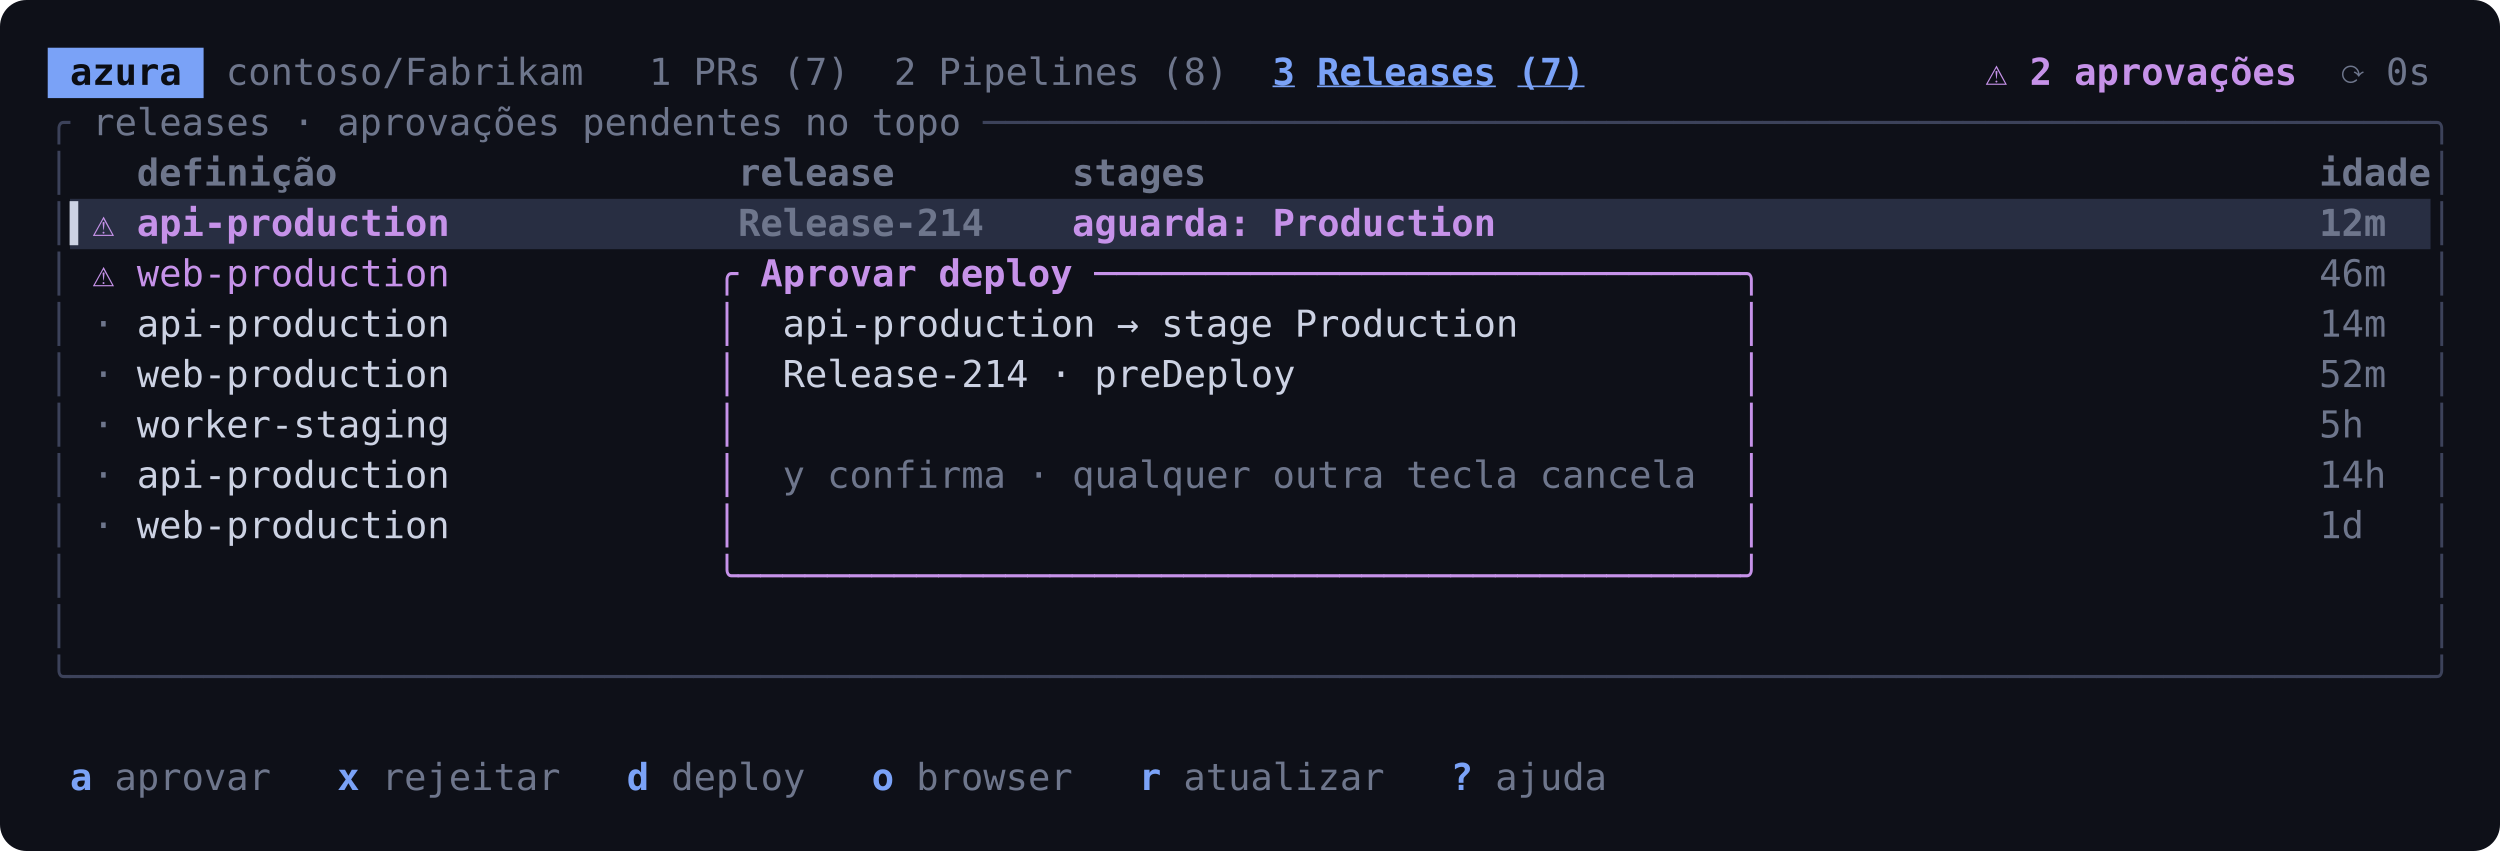
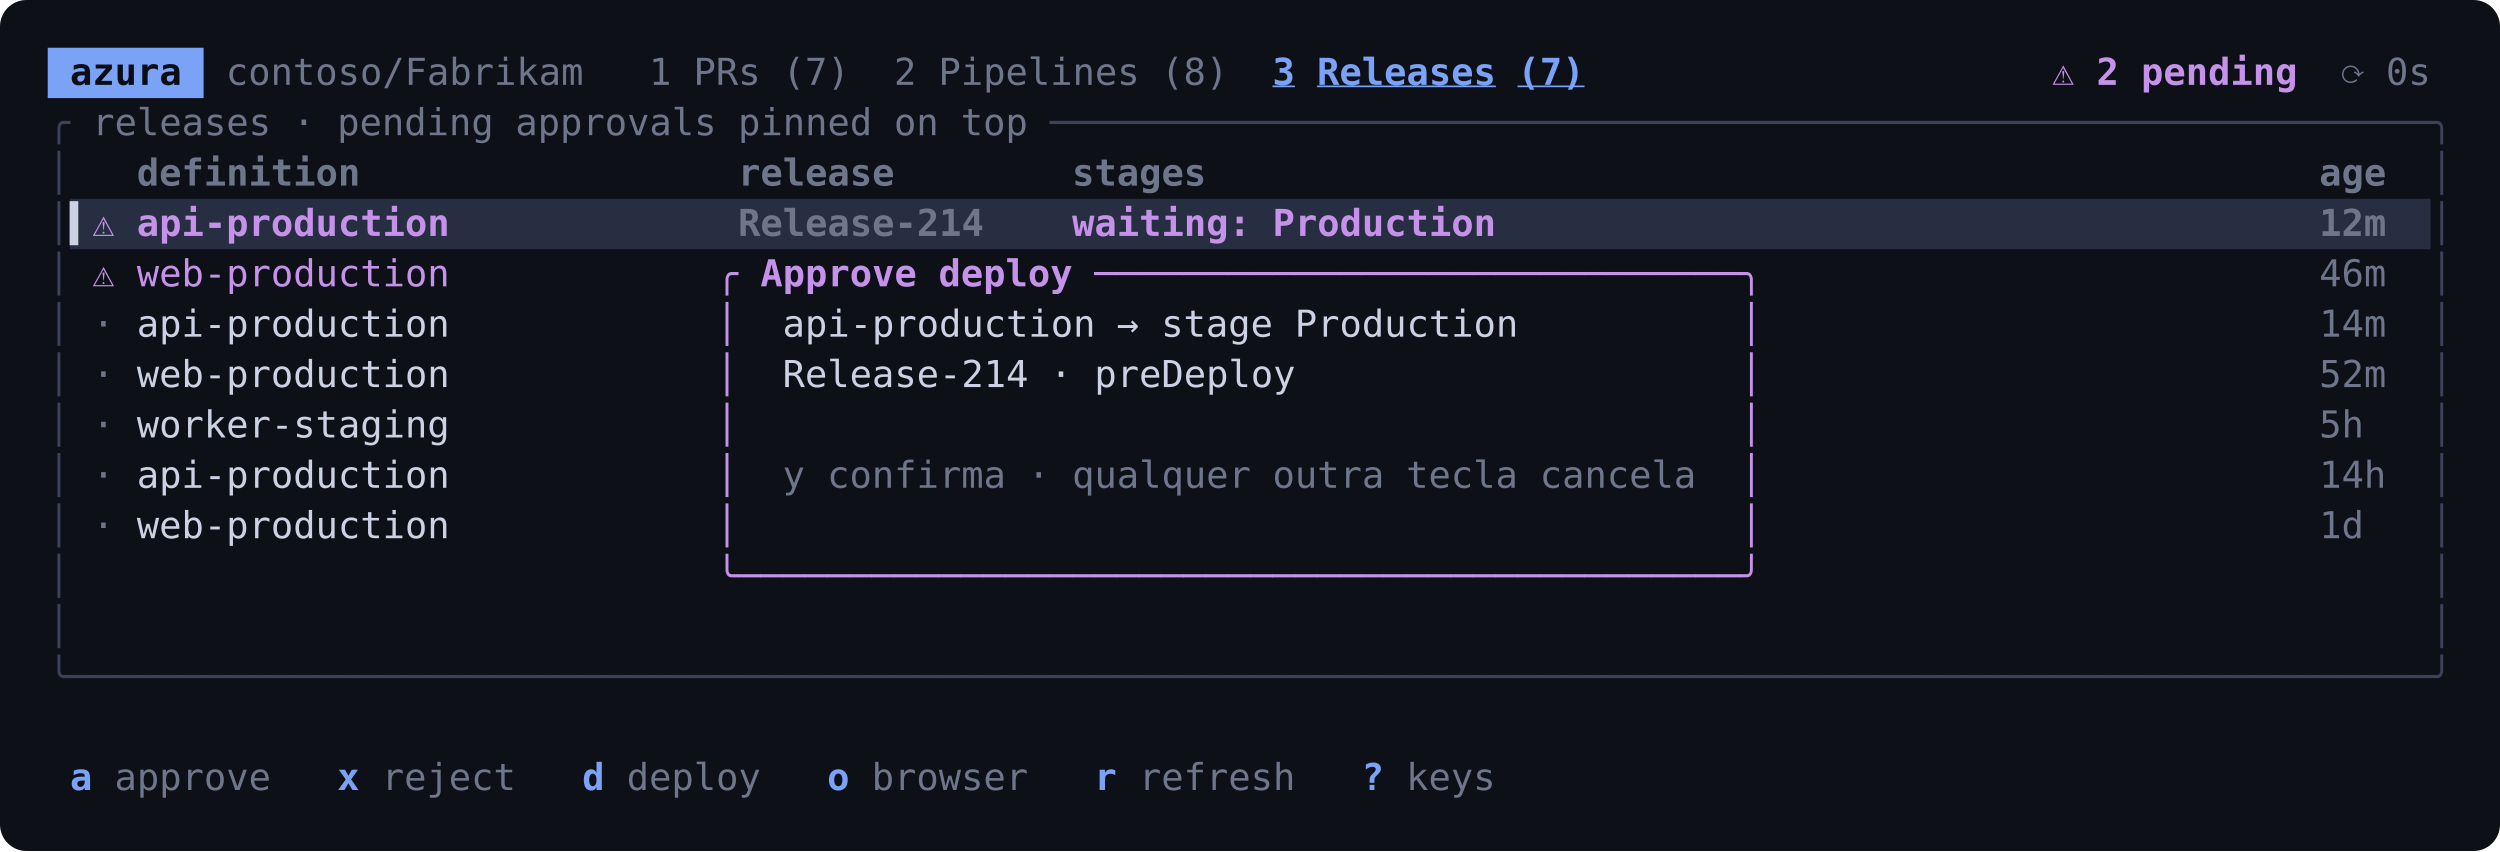
<svg xmlns="http://www.w3.org/2000/svg" width="943" height="321" viewBox="0 0 943 321">
  <rect width="943" height="321" rx="10" fill="#0e1018" />
  <g font-family="SFMono-Regular,Menlo,Consolas,'DejaVu Sans Mono',monospace" font-size="14" xml:space="preserve">
    <rect x="18.0" y="18.0" width="58.8" height="19" fill="#7aa2f7" />
    <text x="26.4" y="32.0" textLength="42.0" lengthAdjust="spacingAndGlyphs" fill="#0b0d14" font-weight="600">azura</text>
    <text x="85.2" y="32.0" textLength="134.4" lengthAdjust="spacingAndGlyphs" fill="#6e768c">contoso/Fabrikam</text>
    <text x="244.8" y="32.0" textLength="8.4" lengthAdjust="spacingAndGlyphs" fill="#6e768c">1</text>
    <text x="261.6" y="32.0" textLength="25.2" lengthAdjust="spacingAndGlyphs" fill="#6e768c">PRs</text>
    <text x="295.2" y="32.0" textLength="25.2" lengthAdjust="spacingAndGlyphs" fill="#6e768c">(7)</text>
    <text x="337.2" y="32.0" textLength="8.4" lengthAdjust="spacingAndGlyphs" fill="#6e768c">2</text>
    <text x="354.0" y="32.0" textLength="75.6" lengthAdjust="spacingAndGlyphs" fill="#6e768c">Pipelines</text>
    <text x="438.0" y="32.0" textLength="25.2" lengthAdjust="spacingAndGlyphs" fill="#6e768c">(8)</text>
    <text x="480.0" y="32.0" textLength="8.4" lengthAdjust="spacingAndGlyphs" fill="#7aa2f7" font-weight="600" text-decoration="underline">3</text>
    <text x="496.8" y="32.0" textLength="67.2" lengthAdjust="spacingAndGlyphs" fill="#7aa2f7" font-weight="600" text-decoration="underline">Releases</text>
    <text x="572.4" y="32.0" textLength="25.2" lengthAdjust="spacingAndGlyphs" fill="#7aa2f7" font-weight="600" text-decoration="underline">(7)</text>
-     <text x="748.8" y="32.0" textLength="8.4" lengthAdjust="spacingAndGlyphs" fill="#c692e9" font-weight="600">⚠</text>
-     <text x="765.6" y="32.0" textLength="8.4" lengthAdjust="spacingAndGlyphs" fill="#c692e9" font-weight="600">2</text>
-     <text x="782.4" y="32.0" textLength="50.4" lengthAdjust="spacingAndGlyphs" fill="#c692e9" font-weight="600">aprova</text>
-     <text x="832.8" y="32.0" textLength="8.4" lengthAdjust="spacingAndGlyphs" fill="#c692e9" font-weight="600">ç</text>
-     <text x="841.2" y="32.0" textLength="8.4" lengthAdjust="spacingAndGlyphs" fill="#c692e9" font-weight="600">õ</text>
-     <text x="849.6" y="32.0" textLength="16.8" lengthAdjust="spacingAndGlyphs" fill="#c692e9" font-weight="600">es</text>
+     <text x="774.0" y="32.0" textLength="8.4" lengthAdjust="spacingAndGlyphs" fill="#c692e9" font-weight="600">⚠</text>
+     <text x="790.8" y="32.0" textLength="8.4" lengthAdjust="spacingAndGlyphs" fill="#c692e9" font-weight="600">2</text>
+     <text x="807.6" y="32.0" textLength="58.8" lengthAdjust="spacingAndGlyphs" fill="#c692e9" font-weight="600">pending</text>
    <text x="883.2" y="32.0" textLength="8.4" lengthAdjust="spacingAndGlyphs" fill="#6e768c">⟳</text>
    <text x="900.0" y="32.0" textLength="16.8" lengthAdjust="spacingAndGlyphs" fill="#6e768c">0s</text>
    <text x="18.0" y="51.0" textLength="8.4" lengthAdjust="spacingAndGlyphs" fill="#3c425a">╭</text>
    <text x="34.8" y="51.0" textLength="67.2" lengthAdjust="spacingAndGlyphs" fill="#6e768c">releases</text>
    <text x="110.4" y="51.0" textLength="8.4" lengthAdjust="spacingAndGlyphs" fill="#6e768c">·</text>
-     <text x="127.2" y="51.0" textLength="50.4" lengthAdjust="spacingAndGlyphs" fill="#6e768c">aprova</text>
-     <text x="177.6" y="51.0" textLength="8.4" lengthAdjust="spacingAndGlyphs" fill="#6e768c">ç</text>
-     <text x="186.0" y="51.0" textLength="8.4" lengthAdjust="spacingAndGlyphs" fill="#6e768c">õ</text>
-     <text x="194.4" y="51.0" textLength="16.8" lengthAdjust="spacingAndGlyphs" fill="#6e768c">es</text>
-     <text x="219.6" y="51.0" textLength="75.6" lengthAdjust="spacingAndGlyphs" fill="#6e768c">pendentes</text>
-     <text x="303.6" y="51.0" textLength="16.8" lengthAdjust="spacingAndGlyphs" fill="#6e768c">no</text>
-     <text x="328.8" y="51.0" textLength="33.6" lengthAdjust="spacingAndGlyphs" fill="#6e768c">topo</text>
-     <text x="370.8" y="51.0" textLength="8.4" lengthAdjust="spacingAndGlyphs" fill="#3c425a">─</text>
-     <text x="379.2" y="51.0" textLength="8.4" lengthAdjust="spacingAndGlyphs" fill="#3c425a">─</text>
-     <text x="387.6" y="51.0" textLength="8.4" lengthAdjust="spacingAndGlyphs" fill="#3c425a">─</text>
+     <text x="127.2" y="51.0" textLength="58.8" lengthAdjust="spacingAndGlyphs" fill="#6e768c">pending</text>
+     <text x="194.4" y="51.0" textLength="75.6" lengthAdjust="spacingAndGlyphs" fill="#6e768c">approvals</text>
+     <text x="278.4" y="51.0" textLength="50.4" lengthAdjust="spacingAndGlyphs" fill="#6e768c">pinned</text>
+     <text x="337.2" y="51.0" textLength="16.8" lengthAdjust="spacingAndGlyphs" fill="#6e768c">on</text>
+     <text x="362.4" y="51.0" textLength="25.2" lengthAdjust="spacingAndGlyphs" fill="#6e768c">top</text>
    <text x="396.0" y="51.0" textLength="8.4" lengthAdjust="spacingAndGlyphs" fill="#3c425a">─</text>
    <text x="404.4" y="51.0" textLength="8.4" lengthAdjust="spacingAndGlyphs" fill="#3c425a">─</text>
    <text x="412.8" y="51.0" textLength="8.4" lengthAdjust="spacingAndGlyphs" fill="#3c425a">─</text>
    <text x="421.2" y="51.0" textLength="8.4" lengthAdjust="spacingAndGlyphs" fill="#3c425a">─</text>
    <text x="429.6" y="51.0" textLength="8.4" lengthAdjust="spacingAndGlyphs" fill="#3c425a">─</text>
    <text x="438.0" y="51.0" textLength="8.4" lengthAdjust="spacingAndGlyphs" fill="#3c425a">─</text>
    <text x="446.4" y="51.0" textLength="8.4" lengthAdjust="spacingAndGlyphs" fill="#3c425a">─</text>
    <text x="454.8" y="51.0" textLength="8.4" lengthAdjust="spacingAndGlyphs" fill="#3c425a">─</text>
    <text x="463.2" y="51.0" textLength="8.4" lengthAdjust="spacingAndGlyphs" fill="#3c425a">─</text>
    <text x="471.6" y="51.0" textLength="8.4" lengthAdjust="spacingAndGlyphs" fill="#3c425a">─</text>
    <text x="480.0" y="51.0" textLength="8.4" lengthAdjust="spacingAndGlyphs" fill="#3c425a">─</text>
    <text x="488.4" y="51.0" textLength="8.4" lengthAdjust="spacingAndGlyphs" fill="#3c425a">─</text>
    <text x="496.8" y="51.0" textLength="8.4" lengthAdjust="spacingAndGlyphs" fill="#3c425a">─</text>
    <text x="505.2" y="51.0" textLength="8.4" lengthAdjust="spacingAndGlyphs" fill="#3c425a">─</text>
    <text x="513.6" y="51.0" textLength="8.4" lengthAdjust="spacingAndGlyphs" fill="#3c425a">─</text>
    <text x="522.0" y="51.0" textLength="8.4" lengthAdjust="spacingAndGlyphs" fill="#3c425a">─</text>
    <text x="530.4" y="51.0" textLength="8.4" lengthAdjust="spacingAndGlyphs" fill="#3c425a">─</text>
    <text x="538.8" y="51.0" textLength="8.4" lengthAdjust="spacingAndGlyphs" fill="#3c425a">─</text>
    <text x="547.2" y="51.0" textLength="8.4" lengthAdjust="spacingAndGlyphs" fill="#3c425a">─</text>
    <text x="555.6" y="51.0" textLength="8.4" lengthAdjust="spacingAndGlyphs" fill="#3c425a">─</text>
    <text x="564.0" y="51.0" textLength="8.4" lengthAdjust="spacingAndGlyphs" fill="#3c425a">─</text>
    <text x="572.4" y="51.0" textLength="8.4" lengthAdjust="spacingAndGlyphs" fill="#3c425a">─</text>
    <text x="580.8" y="51.0" textLength="8.4" lengthAdjust="spacingAndGlyphs" fill="#3c425a">─</text>
    <text x="589.2" y="51.0" textLength="8.4" lengthAdjust="spacingAndGlyphs" fill="#3c425a">─</text>
    <text x="597.6" y="51.0" textLength="8.4" lengthAdjust="spacingAndGlyphs" fill="#3c425a">─</text>
    <text x="606.0" y="51.0" textLength="8.4" lengthAdjust="spacingAndGlyphs" fill="#3c425a">─</text>
    <text x="614.4" y="51.0" textLength="8.4" lengthAdjust="spacingAndGlyphs" fill="#3c425a">─</text>
    <text x="622.8" y="51.0" textLength="8.4" lengthAdjust="spacingAndGlyphs" fill="#3c425a">─</text>
    <text x="631.2" y="51.0" textLength="8.4" lengthAdjust="spacingAndGlyphs" fill="#3c425a">─</text>
    <text x="639.6" y="51.0" textLength="8.4" lengthAdjust="spacingAndGlyphs" fill="#3c425a">─</text>
    <text x="648.0" y="51.0" textLength="8.4" lengthAdjust="spacingAndGlyphs" fill="#3c425a">─</text>
    <text x="656.4" y="51.0" textLength="8.4" lengthAdjust="spacingAndGlyphs" fill="#3c425a">─</text>
    <text x="664.8" y="51.0" textLength="8.4" lengthAdjust="spacingAndGlyphs" fill="#3c425a">─</text>
    <text x="673.2" y="51.0" textLength="8.4" lengthAdjust="spacingAndGlyphs" fill="#3c425a">─</text>
    <text x="681.6" y="51.0" textLength="8.4" lengthAdjust="spacingAndGlyphs" fill="#3c425a">─</text>
    <text x="690.0" y="51.0" textLength="8.4" lengthAdjust="spacingAndGlyphs" fill="#3c425a">─</text>
    <text x="698.4" y="51.0" textLength="8.4" lengthAdjust="spacingAndGlyphs" fill="#3c425a">─</text>
    <text x="706.8" y="51.0" textLength="8.4" lengthAdjust="spacingAndGlyphs" fill="#3c425a">─</text>
    <text x="715.2" y="51.0" textLength="8.4" lengthAdjust="spacingAndGlyphs" fill="#3c425a">─</text>
    <text x="723.6" y="51.0" textLength="8.4" lengthAdjust="spacingAndGlyphs" fill="#3c425a">─</text>
    <text x="732.0" y="51.0" textLength="8.4" lengthAdjust="spacingAndGlyphs" fill="#3c425a">─</text>
    <text x="740.4" y="51.0" textLength="8.4" lengthAdjust="spacingAndGlyphs" fill="#3c425a">─</text>
    <text x="748.8" y="51.0" textLength="8.4" lengthAdjust="spacingAndGlyphs" fill="#3c425a">─</text>
    <text x="757.2" y="51.0" textLength="8.4" lengthAdjust="spacingAndGlyphs" fill="#3c425a">─</text>
    <text x="765.6" y="51.0" textLength="8.4" lengthAdjust="spacingAndGlyphs" fill="#3c425a">─</text>
    <text x="774.0" y="51.0" textLength="8.4" lengthAdjust="spacingAndGlyphs" fill="#3c425a">─</text>
    <text x="782.4" y="51.0" textLength="8.4" lengthAdjust="spacingAndGlyphs" fill="#3c425a">─</text>
    <text x="790.8" y="51.0" textLength="8.4" lengthAdjust="spacingAndGlyphs" fill="#3c425a">─</text>
    <text x="799.2" y="51.0" textLength="8.4" lengthAdjust="spacingAndGlyphs" fill="#3c425a">─</text>
    <text x="807.6" y="51.0" textLength="8.4" lengthAdjust="spacingAndGlyphs" fill="#3c425a">─</text>
    <text x="816.0" y="51.0" textLength="8.4" lengthAdjust="spacingAndGlyphs" fill="#3c425a">─</text>
    <text x="824.4" y="51.0" textLength="8.4" lengthAdjust="spacingAndGlyphs" fill="#3c425a">─</text>
    <text x="832.8" y="51.0" textLength="8.4" lengthAdjust="spacingAndGlyphs" fill="#3c425a">─</text>
    <text x="841.2" y="51.0" textLength="8.4" lengthAdjust="spacingAndGlyphs" fill="#3c425a">─</text>
    <text x="849.6" y="51.0" textLength="8.4" lengthAdjust="spacingAndGlyphs" fill="#3c425a">─</text>
    <text x="858.0" y="51.0" textLength="8.4" lengthAdjust="spacingAndGlyphs" fill="#3c425a">─</text>
    <text x="866.4" y="51.0" textLength="8.4" lengthAdjust="spacingAndGlyphs" fill="#3c425a">─</text>
    <text x="874.8" y="51.0" textLength="8.4" lengthAdjust="spacingAndGlyphs" fill="#3c425a">─</text>
    <text x="883.2" y="51.0" textLength="8.4" lengthAdjust="spacingAndGlyphs" fill="#3c425a">─</text>
    <text x="891.6" y="51.0" textLength="8.4" lengthAdjust="spacingAndGlyphs" fill="#3c425a">─</text>
    <text x="900.0" y="51.0" textLength="8.4" lengthAdjust="spacingAndGlyphs" fill="#3c425a">─</text>
    <text x="908.4" y="51.0" textLength="8.4" lengthAdjust="spacingAndGlyphs" fill="#3c425a">─</text>
    <text x="916.8" y="51.0" textLength="8.4" lengthAdjust="spacingAndGlyphs" fill="#3c425a">╮</text>
    <text x="18.0" y="70.0" textLength="8.4" lengthAdjust="spacingAndGlyphs" fill="#3c425a">│</text>
-     <text x="51.6" y="70.0" textLength="50.4" lengthAdjust="spacingAndGlyphs" fill="#6e768c" font-weight="600">defini</text>
-     <text x="102.0" y="70.0" textLength="8.4" lengthAdjust="spacingAndGlyphs" fill="#6e768c" font-weight="600">ç</text>
-     <text x="110.4" y="70.0" textLength="8.4" lengthAdjust="spacingAndGlyphs" fill="#6e768c" font-weight="600">ã</text>
-     <text x="118.8" y="70.0" textLength="8.4" lengthAdjust="spacingAndGlyphs" fill="#6e768c" font-weight="600">o</text>
+     <text x="51.6" y="70.0" textLength="84.0" lengthAdjust="spacingAndGlyphs" fill="#6e768c" font-weight="600">definition</text>
    <text x="278.4" y="70.0" textLength="58.8" lengthAdjust="spacingAndGlyphs" fill="#6e768c" font-weight="600">release</text>
    <text x="404.4" y="70.0" textLength="50.4" lengthAdjust="spacingAndGlyphs" fill="#6e768c" font-weight="600">stages</text>
-     <text x="874.8" y="70.0" textLength="42.0" lengthAdjust="spacingAndGlyphs" fill="#6e768c" font-weight="600">idade</text>
+     <text x="874.8" y="70.0" textLength="25.2" lengthAdjust="spacingAndGlyphs" fill="#6e768c" font-weight="600">age</text>
    <text x="916.8" y="70.0" textLength="8.4" lengthAdjust="spacingAndGlyphs" fill="#3c425a">│</text>
    <rect x="26.4" y="75.0" width="890.4" height="19" fill="#282e42" />
    <text x="18.0" y="89.0" textLength="8.4" lengthAdjust="spacingAndGlyphs" fill="#3c425a">│</text>
    <text x="26.4" y="89.0" textLength="8.4" lengthAdjust="spacingAndGlyphs" fill="#ccd2e3" font-weight="600">▍</text>
    <text x="34.8" y="89.0" textLength="8.4" lengthAdjust="spacingAndGlyphs" fill="#c692e9" font-weight="600">⚠</text>
    <text x="51.6" y="89.0" textLength="117.6" lengthAdjust="spacingAndGlyphs" fill="#c692e9" font-weight="600">api-production</text>
    <text x="278.4" y="89.0" textLength="92.4" lengthAdjust="spacingAndGlyphs" fill="#6e768c" font-weight="600">Release-214</text>
-     <text x="404.4" y="89.0" textLength="67.2" lengthAdjust="spacingAndGlyphs" fill="#c692e9" font-weight="600">aguarda:</text>
+     <text x="404.4" y="89.0" textLength="67.2" lengthAdjust="spacingAndGlyphs" fill="#c692e9" font-weight="600">waiting:</text>
    <text x="480.0" y="89.0" textLength="84.0" lengthAdjust="spacingAndGlyphs" fill="#c692e9" font-weight="600">Production</text>
    <text x="874.8" y="89.0" textLength="25.2" lengthAdjust="spacingAndGlyphs" fill="#6e768c" font-weight="600">12m</text>
    <text x="916.8" y="89.0" textLength="8.4" lengthAdjust="spacingAndGlyphs" fill="#3c425a">│</text>
    <text x="18.0" y="108.0" textLength="8.4" lengthAdjust="spacingAndGlyphs" fill="#3c425a">│</text>
    <text x="34.8" y="108.0" textLength="8.4" lengthAdjust="spacingAndGlyphs" fill="#c692e9">⚠</text>
    <text x="51.6" y="108.0" textLength="117.6" lengthAdjust="spacingAndGlyphs" fill="#c692e9">web-production</text>
    <text x="270.0" y="108.0" textLength="8.4" lengthAdjust="spacingAndGlyphs" fill="#c692e9">╭</text>
-     <text x="286.8" y="108.0" textLength="58.8" lengthAdjust="spacingAndGlyphs" fill="#c692e9" font-weight="600">Aprovar</text>
+     <text x="286.8" y="108.0" textLength="58.8" lengthAdjust="spacingAndGlyphs" fill="#c692e9" font-weight="600">Approve</text>
    <text x="354.0" y="108.0" textLength="50.4" lengthAdjust="spacingAndGlyphs" fill="#c692e9" font-weight="600">deploy</text>
    <text x="412.8" y="108.0" textLength="8.4" lengthAdjust="spacingAndGlyphs" fill="#c692e9">─</text>
    <text x="421.2" y="108.0" textLength="8.4" lengthAdjust="spacingAndGlyphs" fill="#c692e9">─</text>
    <text x="429.6" y="108.0" textLength="8.4" lengthAdjust="spacingAndGlyphs" fill="#c692e9">─</text>
    <text x="438.0" y="108.0" textLength="8.4" lengthAdjust="spacingAndGlyphs" fill="#c692e9">─</text>
    <text x="446.4" y="108.0" textLength="8.4" lengthAdjust="spacingAndGlyphs" fill="#c692e9">─</text>
    <text x="454.8" y="108.0" textLength="8.4" lengthAdjust="spacingAndGlyphs" fill="#c692e9">─</text>
    <text x="463.2" y="108.0" textLength="8.4" lengthAdjust="spacingAndGlyphs" fill="#c692e9">─</text>
    <text x="471.6" y="108.0" textLength="8.4" lengthAdjust="spacingAndGlyphs" fill="#c692e9">─</text>
    <text x="480.0" y="108.0" textLength="8.4" lengthAdjust="spacingAndGlyphs" fill="#c692e9">─</text>
    <text x="488.4" y="108.0" textLength="8.4" lengthAdjust="spacingAndGlyphs" fill="#c692e9">─</text>
    <text x="496.8" y="108.0" textLength="8.4" lengthAdjust="spacingAndGlyphs" fill="#c692e9">─</text>
    <text x="505.2" y="108.0" textLength="8.4" lengthAdjust="spacingAndGlyphs" fill="#c692e9">─</text>
    <text x="513.6" y="108.0" textLength="8.4" lengthAdjust="spacingAndGlyphs" fill="#c692e9">─</text>
    <text x="522.0" y="108.0" textLength="8.4" lengthAdjust="spacingAndGlyphs" fill="#c692e9">─</text>
    <text x="530.4" y="108.0" textLength="8.4" lengthAdjust="spacingAndGlyphs" fill="#c692e9">─</text>
    <text x="538.8" y="108.0" textLength="8.4" lengthAdjust="spacingAndGlyphs" fill="#c692e9">─</text>
    <text x="547.2" y="108.0" textLength="8.4" lengthAdjust="spacingAndGlyphs" fill="#c692e9">─</text>
    <text x="555.6" y="108.0" textLength="8.4" lengthAdjust="spacingAndGlyphs" fill="#c692e9">─</text>
    <text x="564.0" y="108.0" textLength="8.4" lengthAdjust="spacingAndGlyphs" fill="#c692e9">─</text>
    <text x="572.4" y="108.0" textLength="8.4" lengthAdjust="spacingAndGlyphs" fill="#c692e9">─</text>
    <text x="580.8" y="108.0" textLength="8.4" lengthAdjust="spacingAndGlyphs" fill="#c692e9">─</text>
    <text x="589.2" y="108.0" textLength="8.4" lengthAdjust="spacingAndGlyphs" fill="#c692e9">─</text>
    <text x="597.6" y="108.0" textLength="8.4" lengthAdjust="spacingAndGlyphs" fill="#c692e9">─</text>
    <text x="606.0" y="108.0" textLength="8.4" lengthAdjust="spacingAndGlyphs" fill="#c692e9">─</text>
    <text x="614.4" y="108.0" textLength="8.4" lengthAdjust="spacingAndGlyphs" fill="#c692e9">─</text>
    <text x="622.8" y="108.0" textLength="8.4" lengthAdjust="spacingAndGlyphs" fill="#c692e9">─</text>
    <text x="631.2" y="108.0" textLength="8.4" lengthAdjust="spacingAndGlyphs" fill="#c692e9">─</text>
    <text x="639.6" y="108.0" textLength="8.4" lengthAdjust="spacingAndGlyphs" fill="#c692e9">─</text>
    <text x="648.0" y="108.0" textLength="8.4" lengthAdjust="spacingAndGlyphs" fill="#c692e9">─</text>
    <text x="656.4" y="108.0" textLength="8.4" lengthAdjust="spacingAndGlyphs" fill="#c692e9">╮</text>
    <text x="874.8" y="108.0" textLength="25.2" lengthAdjust="spacingAndGlyphs" fill="#6e768c">46m</text>
    <text x="916.8" y="108.0" textLength="8.4" lengthAdjust="spacingAndGlyphs" fill="#3c425a">│</text>
    <text x="18.0" y="127.0" textLength="8.4" lengthAdjust="spacingAndGlyphs" fill="#3c425a">│</text>
    <text x="34.8" y="127.0" textLength="8.4" lengthAdjust="spacingAndGlyphs" fill="#6e768c">·</text>
    <text x="51.6" y="127.0" textLength="117.6" lengthAdjust="spacingAndGlyphs" fill="#ccd2e3">api-production</text>
    <text x="270.0" y="127.0" textLength="8.4" lengthAdjust="spacingAndGlyphs" fill="#c692e9">│</text>
    <text x="295.2" y="127.0" textLength="117.6" lengthAdjust="spacingAndGlyphs" fill="#ccd2e3">api-production</text>
    <text x="421.2" y="127.0" textLength="8.4" lengthAdjust="spacingAndGlyphs" fill="#ccd2e3">→</text>
    <text x="438.0" y="127.0" textLength="42.0" lengthAdjust="spacingAndGlyphs" fill="#ccd2e3">stage</text>
    <text x="488.4" y="127.0" textLength="84.0" lengthAdjust="spacingAndGlyphs" fill="#ccd2e3">Production</text>
    <text x="656.4" y="127.0" textLength="8.4" lengthAdjust="spacingAndGlyphs" fill="#c692e9">│</text>
    <text x="874.8" y="127.0" textLength="25.2" lengthAdjust="spacingAndGlyphs" fill="#6e768c">14m</text>
    <text x="916.8" y="127.0" textLength="8.4" lengthAdjust="spacingAndGlyphs" fill="#3c425a">│</text>
    <text x="18.0" y="146.0" textLength="8.4" lengthAdjust="spacingAndGlyphs" fill="#3c425a">│</text>
    <text x="34.8" y="146.0" textLength="8.4" lengthAdjust="spacingAndGlyphs" fill="#6e768c">·</text>
    <text x="51.6" y="146.0" textLength="117.6" lengthAdjust="spacingAndGlyphs" fill="#ccd2e3">web-production</text>
    <text x="270.0" y="146.0" textLength="8.4" lengthAdjust="spacingAndGlyphs" fill="#c692e9">│</text>
    <text x="295.2" y="146.0" textLength="92.4" lengthAdjust="spacingAndGlyphs" fill="#ccd2e3">Release-214</text>
    <text x="396.0" y="146.0" textLength="8.4" lengthAdjust="spacingAndGlyphs" fill="#ccd2e3">·</text>
    <text x="412.8" y="146.0" textLength="75.6" lengthAdjust="spacingAndGlyphs" fill="#ccd2e3">preDeploy</text>
    <text x="656.4" y="146.0" textLength="8.4" lengthAdjust="spacingAndGlyphs" fill="#c692e9">│</text>
    <text x="874.8" y="146.0" textLength="25.2" lengthAdjust="spacingAndGlyphs" fill="#6e768c">52m</text>
    <text x="916.8" y="146.0" textLength="8.4" lengthAdjust="spacingAndGlyphs" fill="#3c425a">│</text>
    <text x="18.0" y="165.0" textLength="8.4" lengthAdjust="spacingAndGlyphs" fill="#3c425a">│</text>
    <text x="34.8" y="165.0" textLength="8.4" lengthAdjust="spacingAndGlyphs" fill="#6e768c">·</text>
    <text x="51.6" y="165.0" textLength="117.6" lengthAdjust="spacingAndGlyphs" fill="#ccd2e3">worker-staging</text>
    <text x="270.0" y="165.0" textLength="8.4" lengthAdjust="spacingAndGlyphs" fill="#c692e9">│</text>
    <text x="656.4" y="165.0" textLength="8.4" lengthAdjust="spacingAndGlyphs" fill="#c692e9">│</text>
    <text x="874.8" y="165.0" textLength="16.8" lengthAdjust="spacingAndGlyphs" fill="#6e768c">5h</text>
    <text x="916.8" y="165.0" textLength="8.4" lengthAdjust="spacingAndGlyphs" fill="#3c425a">│</text>
    <text x="18.0" y="184.0" textLength="8.4" lengthAdjust="spacingAndGlyphs" fill="#3c425a">│</text>
    <text x="34.8" y="184.0" textLength="8.4" lengthAdjust="spacingAndGlyphs" fill="#6e768c">·</text>
    <text x="51.6" y="184.0" textLength="117.6" lengthAdjust="spacingAndGlyphs" fill="#ccd2e3">api-production</text>
    <text x="270.0" y="184.0" textLength="8.4" lengthAdjust="spacingAndGlyphs" fill="#c692e9">│</text>
    <text x="295.2" y="184.0" textLength="8.4" lengthAdjust="spacingAndGlyphs" fill="#6e768c">y</text>
    <text x="312.0" y="184.0" textLength="67.2" lengthAdjust="spacingAndGlyphs" fill="#6e768c">confirma</text>
    <text x="387.6" y="184.0" textLength="8.4" lengthAdjust="spacingAndGlyphs" fill="#6e768c">·</text>
    <text x="404.4" y="184.0" textLength="67.2" lengthAdjust="spacingAndGlyphs" fill="#6e768c">qualquer</text>
    <text x="480.0" y="184.0" textLength="42.0" lengthAdjust="spacingAndGlyphs" fill="#6e768c">outra</text>
    <text x="530.4" y="184.0" textLength="42.0" lengthAdjust="spacingAndGlyphs" fill="#6e768c">tecla</text>
    <text x="580.8" y="184.0" textLength="58.8" lengthAdjust="spacingAndGlyphs" fill="#6e768c">cancela</text>
    <text x="656.4" y="184.0" textLength="8.4" lengthAdjust="spacingAndGlyphs" fill="#c692e9">│</text>
    <text x="874.8" y="184.0" textLength="25.2" lengthAdjust="spacingAndGlyphs" fill="#6e768c">14h</text>
    <text x="916.8" y="184.0" textLength="8.4" lengthAdjust="spacingAndGlyphs" fill="#3c425a">│</text>
    <text x="18.0" y="203.0" textLength="8.4" lengthAdjust="spacingAndGlyphs" fill="#3c425a">│</text>
    <text x="34.8" y="203.0" textLength="8.4" lengthAdjust="spacingAndGlyphs" fill="#6e768c">·</text>
    <text x="51.6" y="203.0" textLength="117.6" lengthAdjust="spacingAndGlyphs" fill="#ccd2e3">web-production</text>
    <text x="270.0" y="203.0" textLength="8.4" lengthAdjust="spacingAndGlyphs" fill="#c692e9">│</text>
    <text x="656.4" y="203.0" textLength="8.4" lengthAdjust="spacingAndGlyphs" fill="#c692e9">│</text>
    <text x="874.8" y="203.0" textLength="16.8" lengthAdjust="spacingAndGlyphs" fill="#6e768c">1d</text>
    <text x="916.8" y="203.0" textLength="8.4" lengthAdjust="spacingAndGlyphs" fill="#3c425a">│</text>
    <text x="18.0" y="222.0" textLength="8.4" lengthAdjust="spacingAndGlyphs" fill="#3c425a">│</text>
    <text x="270.0" y="222.0" textLength="8.4" lengthAdjust="spacingAndGlyphs" fill="#c692e9">╰</text>
    <text x="278.4" y="222.0" textLength="8.4" lengthAdjust="spacingAndGlyphs" fill="#c692e9">─</text>
    <text x="286.8" y="222.0" textLength="8.4" lengthAdjust="spacingAndGlyphs" fill="#c692e9">─</text>
    <text x="295.2" y="222.0" textLength="8.4" lengthAdjust="spacingAndGlyphs" fill="#c692e9">─</text>
    <text x="303.6" y="222.0" textLength="8.4" lengthAdjust="spacingAndGlyphs" fill="#c692e9">─</text>
    <text x="312.0" y="222.0" textLength="8.4" lengthAdjust="spacingAndGlyphs" fill="#c692e9">─</text>
    <text x="320.4" y="222.0" textLength="8.4" lengthAdjust="spacingAndGlyphs" fill="#c692e9">─</text>
    <text x="328.8" y="222.0" textLength="8.4" lengthAdjust="spacingAndGlyphs" fill="#c692e9">─</text>
    <text x="337.2" y="222.0" textLength="8.4" lengthAdjust="spacingAndGlyphs" fill="#c692e9">─</text>
    <text x="345.6" y="222.0" textLength="8.4" lengthAdjust="spacingAndGlyphs" fill="#c692e9">─</text>
    <text x="354.0" y="222.0" textLength="8.4" lengthAdjust="spacingAndGlyphs" fill="#c692e9">─</text>
    <text x="362.4" y="222.0" textLength="8.4" lengthAdjust="spacingAndGlyphs" fill="#c692e9">─</text>
    <text x="370.8" y="222.0" textLength="8.4" lengthAdjust="spacingAndGlyphs" fill="#c692e9">─</text>
    <text x="379.2" y="222.0" textLength="8.4" lengthAdjust="spacingAndGlyphs" fill="#c692e9">─</text>
    <text x="387.6" y="222.0" textLength="8.4" lengthAdjust="spacingAndGlyphs" fill="#c692e9">─</text>
    <text x="396.0" y="222.0" textLength="8.4" lengthAdjust="spacingAndGlyphs" fill="#c692e9">─</text>
    <text x="404.4" y="222.0" textLength="8.4" lengthAdjust="spacingAndGlyphs" fill="#c692e9">─</text>
    <text x="412.8" y="222.0" textLength="8.4" lengthAdjust="spacingAndGlyphs" fill="#c692e9">─</text>
    <text x="421.2" y="222.0" textLength="8.4" lengthAdjust="spacingAndGlyphs" fill="#c692e9">─</text>
    <text x="429.6" y="222.0" textLength="8.4" lengthAdjust="spacingAndGlyphs" fill="#c692e9">─</text>
    <text x="438.0" y="222.0" textLength="8.4" lengthAdjust="spacingAndGlyphs" fill="#c692e9">─</text>
    <text x="446.4" y="222.0" textLength="8.4" lengthAdjust="spacingAndGlyphs" fill="#c692e9">─</text>
    <text x="454.8" y="222.0" textLength="8.4" lengthAdjust="spacingAndGlyphs" fill="#c692e9">─</text>
    <text x="463.2" y="222.0" textLength="8.4" lengthAdjust="spacingAndGlyphs" fill="#c692e9">─</text>
    <text x="471.6" y="222.0" textLength="8.4" lengthAdjust="spacingAndGlyphs" fill="#c692e9">─</text>
    <text x="480.0" y="222.0" textLength="8.4" lengthAdjust="spacingAndGlyphs" fill="#c692e9">─</text>
    <text x="488.4" y="222.0" textLength="8.4" lengthAdjust="spacingAndGlyphs" fill="#c692e9">─</text>
    <text x="496.8" y="222.0" textLength="8.4" lengthAdjust="spacingAndGlyphs" fill="#c692e9">─</text>
    <text x="505.2" y="222.0" textLength="8.4" lengthAdjust="spacingAndGlyphs" fill="#c692e9">─</text>
    <text x="513.6" y="222.0" textLength="8.4" lengthAdjust="spacingAndGlyphs" fill="#c692e9">─</text>
    <text x="522.0" y="222.0" textLength="8.4" lengthAdjust="spacingAndGlyphs" fill="#c692e9">─</text>
    <text x="530.4" y="222.0" textLength="8.4" lengthAdjust="spacingAndGlyphs" fill="#c692e9">─</text>
    <text x="538.8" y="222.0" textLength="8.4" lengthAdjust="spacingAndGlyphs" fill="#c692e9">─</text>
    <text x="547.2" y="222.0" textLength="8.4" lengthAdjust="spacingAndGlyphs" fill="#c692e9">─</text>
    <text x="555.6" y="222.0" textLength="8.4" lengthAdjust="spacingAndGlyphs" fill="#c692e9">─</text>
    <text x="564.0" y="222.0" textLength="8.4" lengthAdjust="spacingAndGlyphs" fill="#c692e9">─</text>
    <text x="572.4" y="222.0" textLength="8.4" lengthAdjust="spacingAndGlyphs" fill="#c692e9">─</text>
    <text x="580.8" y="222.0" textLength="8.4" lengthAdjust="spacingAndGlyphs" fill="#c692e9">─</text>
    <text x="589.2" y="222.0" textLength="8.4" lengthAdjust="spacingAndGlyphs" fill="#c692e9">─</text>
    <text x="597.6" y="222.0" textLength="8.4" lengthAdjust="spacingAndGlyphs" fill="#c692e9">─</text>
    <text x="606.0" y="222.0" textLength="8.4" lengthAdjust="spacingAndGlyphs" fill="#c692e9">─</text>
    <text x="614.4" y="222.0" textLength="8.4" lengthAdjust="spacingAndGlyphs" fill="#c692e9">─</text>
    <text x="622.8" y="222.0" textLength="8.4" lengthAdjust="spacingAndGlyphs" fill="#c692e9">─</text>
    <text x="631.2" y="222.0" textLength="8.4" lengthAdjust="spacingAndGlyphs" fill="#c692e9">─</text>
    <text x="639.6" y="222.0" textLength="8.4" lengthAdjust="spacingAndGlyphs" fill="#c692e9">─</text>
    <text x="648.0" y="222.0" textLength="8.4" lengthAdjust="spacingAndGlyphs" fill="#c692e9">─</text>
    <text x="656.4" y="222.0" textLength="8.4" lengthAdjust="spacingAndGlyphs" fill="#c692e9">╯</text>
    <text x="916.8" y="222.0" textLength="8.4" lengthAdjust="spacingAndGlyphs" fill="#3c425a">│</text>
    <text x="18.0" y="241.0" textLength="8.4" lengthAdjust="spacingAndGlyphs" fill="#3c425a">│</text>
    <text x="916.8" y="241.0" textLength="8.4" lengthAdjust="spacingAndGlyphs" fill="#3c425a">│</text>
    <text x="18.0" y="260.0" textLength="8.4" lengthAdjust="spacingAndGlyphs" fill="#3c425a">╰</text>
    <text x="26.4" y="260.0" textLength="8.4" lengthAdjust="spacingAndGlyphs" fill="#3c425a">─</text>
    <text x="34.8" y="260.0" textLength="8.4" lengthAdjust="spacingAndGlyphs" fill="#3c425a">─</text>
    <text x="43.2" y="260.0" textLength="8.4" lengthAdjust="spacingAndGlyphs" fill="#3c425a">─</text>
    <text x="51.6" y="260.0" textLength="8.4" lengthAdjust="spacingAndGlyphs" fill="#3c425a">─</text>
    <text x="60.0" y="260.0" textLength="8.4" lengthAdjust="spacingAndGlyphs" fill="#3c425a">─</text>
    <text x="68.4" y="260.0" textLength="8.4" lengthAdjust="spacingAndGlyphs" fill="#3c425a">─</text>
    <text x="76.8" y="260.0" textLength="8.4" lengthAdjust="spacingAndGlyphs" fill="#3c425a">─</text>
    <text x="85.2" y="260.0" textLength="8.4" lengthAdjust="spacingAndGlyphs" fill="#3c425a">─</text>
    <text x="93.6" y="260.0" textLength="8.4" lengthAdjust="spacingAndGlyphs" fill="#3c425a">─</text>
    <text x="102.0" y="260.0" textLength="8.4" lengthAdjust="spacingAndGlyphs" fill="#3c425a">─</text>
    <text x="110.4" y="260.0" textLength="8.4" lengthAdjust="spacingAndGlyphs" fill="#3c425a">─</text>
    <text x="118.8" y="260.0" textLength="8.4" lengthAdjust="spacingAndGlyphs" fill="#3c425a">─</text>
    <text x="127.2" y="260.0" textLength="8.4" lengthAdjust="spacingAndGlyphs" fill="#3c425a">─</text>
    <text x="135.6" y="260.0" textLength="8.4" lengthAdjust="spacingAndGlyphs" fill="#3c425a">─</text>
    <text x="144.0" y="260.0" textLength="8.4" lengthAdjust="spacingAndGlyphs" fill="#3c425a">─</text>
    <text x="152.4" y="260.0" textLength="8.4" lengthAdjust="spacingAndGlyphs" fill="#3c425a">─</text>
    <text x="160.8" y="260.0" textLength="8.4" lengthAdjust="spacingAndGlyphs" fill="#3c425a">─</text>
    <text x="169.2" y="260.0" textLength="8.4" lengthAdjust="spacingAndGlyphs" fill="#3c425a">─</text>
    <text x="177.6" y="260.0" textLength="8.4" lengthAdjust="spacingAndGlyphs" fill="#3c425a">─</text>
    <text x="186.0" y="260.0" textLength="8.4" lengthAdjust="spacingAndGlyphs" fill="#3c425a">─</text>
    <text x="194.4" y="260.0" textLength="8.4" lengthAdjust="spacingAndGlyphs" fill="#3c425a">─</text>
    <text x="202.8" y="260.0" textLength="8.4" lengthAdjust="spacingAndGlyphs" fill="#3c425a">─</text>
    <text x="211.2" y="260.0" textLength="8.4" lengthAdjust="spacingAndGlyphs" fill="#3c425a">─</text>
    <text x="219.6" y="260.0" textLength="8.4" lengthAdjust="spacingAndGlyphs" fill="#3c425a">─</text>
    <text x="228.0" y="260.0" textLength="8.4" lengthAdjust="spacingAndGlyphs" fill="#3c425a">─</text>
    <text x="236.4" y="260.0" textLength="8.4" lengthAdjust="spacingAndGlyphs" fill="#3c425a">─</text>
    <text x="244.8" y="260.0" textLength="8.4" lengthAdjust="spacingAndGlyphs" fill="#3c425a">─</text>
    <text x="253.2" y="260.0" textLength="8.4" lengthAdjust="spacingAndGlyphs" fill="#3c425a">─</text>
    <text x="261.6" y="260.0" textLength="8.4" lengthAdjust="spacingAndGlyphs" fill="#3c425a">─</text>
    <text x="270.0" y="260.0" textLength="8.4" lengthAdjust="spacingAndGlyphs" fill="#3c425a">─</text>
    <text x="278.4" y="260.0" textLength="8.4" lengthAdjust="spacingAndGlyphs" fill="#3c425a">─</text>
    <text x="286.8" y="260.0" textLength="8.4" lengthAdjust="spacingAndGlyphs" fill="#3c425a">─</text>
    <text x="295.2" y="260.0" textLength="8.4" lengthAdjust="spacingAndGlyphs" fill="#3c425a">─</text>
    <text x="303.6" y="260.0" textLength="8.4" lengthAdjust="spacingAndGlyphs" fill="#3c425a">─</text>
    <text x="312.0" y="260.0" textLength="8.4" lengthAdjust="spacingAndGlyphs" fill="#3c425a">─</text>
    <text x="320.4" y="260.0" textLength="8.4" lengthAdjust="spacingAndGlyphs" fill="#3c425a">─</text>
    <text x="328.8" y="260.0" textLength="8.4" lengthAdjust="spacingAndGlyphs" fill="#3c425a">─</text>
    <text x="337.2" y="260.0" textLength="8.4" lengthAdjust="spacingAndGlyphs" fill="#3c425a">─</text>
    <text x="345.6" y="260.0" textLength="8.4" lengthAdjust="spacingAndGlyphs" fill="#3c425a">─</text>
    <text x="354.0" y="260.0" textLength="8.4" lengthAdjust="spacingAndGlyphs" fill="#3c425a">─</text>
    <text x="362.4" y="260.0" textLength="8.4" lengthAdjust="spacingAndGlyphs" fill="#3c425a">─</text>
    <text x="370.8" y="260.0" textLength="8.4" lengthAdjust="spacingAndGlyphs" fill="#3c425a">─</text>
    <text x="379.2" y="260.0" textLength="8.4" lengthAdjust="spacingAndGlyphs" fill="#3c425a">─</text>
    <text x="387.6" y="260.0" textLength="8.4" lengthAdjust="spacingAndGlyphs" fill="#3c425a">─</text>
    <text x="396.0" y="260.0" textLength="8.4" lengthAdjust="spacingAndGlyphs" fill="#3c425a">─</text>
    <text x="404.4" y="260.0" textLength="8.4" lengthAdjust="spacingAndGlyphs" fill="#3c425a">─</text>
    <text x="412.8" y="260.0" textLength="8.4" lengthAdjust="spacingAndGlyphs" fill="#3c425a">─</text>
    <text x="421.2" y="260.0" textLength="8.4" lengthAdjust="spacingAndGlyphs" fill="#3c425a">─</text>
    <text x="429.6" y="260.0" textLength="8.4" lengthAdjust="spacingAndGlyphs" fill="#3c425a">─</text>
    <text x="438.0" y="260.0" textLength="8.4" lengthAdjust="spacingAndGlyphs" fill="#3c425a">─</text>
    <text x="446.4" y="260.0" textLength="8.4" lengthAdjust="spacingAndGlyphs" fill="#3c425a">─</text>
    <text x="454.8" y="260.0" textLength="8.4" lengthAdjust="spacingAndGlyphs" fill="#3c425a">─</text>
    <text x="463.2" y="260.0" textLength="8.4" lengthAdjust="spacingAndGlyphs" fill="#3c425a">─</text>
    <text x="471.6" y="260.0" textLength="8.4" lengthAdjust="spacingAndGlyphs" fill="#3c425a">─</text>
    <text x="480.0" y="260.0" textLength="8.4" lengthAdjust="spacingAndGlyphs" fill="#3c425a">─</text>
    <text x="488.4" y="260.0" textLength="8.4" lengthAdjust="spacingAndGlyphs" fill="#3c425a">─</text>
    <text x="496.8" y="260.0" textLength="8.4" lengthAdjust="spacingAndGlyphs" fill="#3c425a">─</text>
    <text x="505.2" y="260.0" textLength="8.4" lengthAdjust="spacingAndGlyphs" fill="#3c425a">─</text>
    <text x="513.6" y="260.0" textLength="8.4" lengthAdjust="spacingAndGlyphs" fill="#3c425a">─</text>
    <text x="522.0" y="260.0" textLength="8.4" lengthAdjust="spacingAndGlyphs" fill="#3c425a">─</text>
    <text x="530.4" y="260.0" textLength="8.4" lengthAdjust="spacingAndGlyphs" fill="#3c425a">─</text>
    <text x="538.8" y="260.0" textLength="8.4" lengthAdjust="spacingAndGlyphs" fill="#3c425a">─</text>
    <text x="547.2" y="260.0" textLength="8.4" lengthAdjust="spacingAndGlyphs" fill="#3c425a">─</text>
    <text x="555.6" y="260.0" textLength="8.4" lengthAdjust="spacingAndGlyphs" fill="#3c425a">─</text>
    <text x="564.0" y="260.0" textLength="8.4" lengthAdjust="spacingAndGlyphs" fill="#3c425a">─</text>
    <text x="572.4" y="260.0" textLength="8.4" lengthAdjust="spacingAndGlyphs" fill="#3c425a">─</text>
    <text x="580.8" y="260.0" textLength="8.4" lengthAdjust="spacingAndGlyphs" fill="#3c425a">─</text>
    <text x="589.2" y="260.0" textLength="8.4" lengthAdjust="spacingAndGlyphs" fill="#3c425a">─</text>
    <text x="597.6" y="260.0" textLength="8.4" lengthAdjust="spacingAndGlyphs" fill="#3c425a">─</text>
    <text x="606.0" y="260.0" textLength="8.4" lengthAdjust="spacingAndGlyphs" fill="#3c425a">─</text>
    <text x="614.4" y="260.0" textLength="8.4" lengthAdjust="spacingAndGlyphs" fill="#3c425a">─</text>
    <text x="622.8" y="260.0" textLength="8.4" lengthAdjust="spacingAndGlyphs" fill="#3c425a">─</text>
    <text x="631.2" y="260.0" textLength="8.4" lengthAdjust="spacingAndGlyphs" fill="#3c425a">─</text>
    <text x="639.6" y="260.0" textLength="8.4" lengthAdjust="spacingAndGlyphs" fill="#3c425a">─</text>
    <text x="648.0" y="260.0" textLength="8.4" lengthAdjust="spacingAndGlyphs" fill="#3c425a">─</text>
    <text x="656.4" y="260.0" textLength="8.4" lengthAdjust="spacingAndGlyphs" fill="#3c425a">─</text>
    <text x="664.8" y="260.0" textLength="8.4" lengthAdjust="spacingAndGlyphs" fill="#3c425a">─</text>
    <text x="673.2" y="260.0" textLength="8.4" lengthAdjust="spacingAndGlyphs" fill="#3c425a">─</text>
    <text x="681.6" y="260.0" textLength="8.4" lengthAdjust="spacingAndGlyphs" fill="#3c425a">─</text>
    <text x="690.0" y="260.0" textLength="8.4" lengthAdjust="spacingAndGlyphs" fill="#3c425a">─</text>
    <text x="698.4" y="260.0" textLength="8.4" lengthAdjust="spacingAndGlyphs" fill="#3c425a">─</text>
    <text x="706.8" y="260.0" textLength="8.4" lengthAdjust="spacingAndGlyphs" fill="#3c425a">─</text>
    <text x="715.2" y="260.0" textLength="8.4" lengthAdjust="spacingAndGlyphs" fill="#3c425a">─</text>
    <text x="723.6" y="260.0" textLength="8.4" lengthAdjust="spacingAndGlyphs" fill="#3c425a">─</text>
    <text x="732.0" y="260.0" textLength="8.4" lengthAdjust="spacingAndGlyphs" fill="#3c425a">─</text>
    <text x="740.4" y="260.0" textLength="8.4" lengthAdjust="spacingAndGlyphs" fill="#3c425a">─</text>
    <text x="748.8" y="260.0" textLength="8.4" lengthAdjust="spacingAndGlyphs" fill="#3c425a">─</text>
    <text x="757.2" y="260.0" textLength="8.4" lengthAdjust="spacingAndGlyphs" fill="#3c425a">─</text>
    <text x="765.6" y="260.0" textLength="8.4" lengthAdjust="spacingAndGlyphs" fill="#3c425a">─</text>
    <text x="774.0" y="260.0" textLength="8.4" lengthAdjust="spacingAndGlyphs" fill="#3c425a">─</text>
    <text x="782.4" y="260.0" textLength="8.4" lengthAdjust="spacingAndGlyphs" fill="#3c425a">─</text>
    <text x="790.8" y="260.0" textLength="8.4" lengthAdjust="spacingAndGlyphs" fill="#3c425a">─</text>
    <text x="799.2" y="260.0" textLength="8.4" lengthAdjust="spacingAndGlyphs" fill="#3c425a">─</text>
    <text x="807.6" y="260.0" textLength="8.4" lengthAdjust="spacingAndGlyphs" fill="#3c425a">─</text>
    <text x="816.0" y="260.0" textLength="8.4" lengthAdjust="spacingAndGlyphs" fill="#3c425a">─</text>
    <text x="824.4" y="260.0" textLength="8.4" lengthAdjust="spacingAndGlyphs" fill="#3c425a">─</text>
    <text x="832.8" y="260.0" textLength="8.4" lengthAdjust="spacingAndGlyphs" fill="#3c425a">─</text>
    <text x="841.2" y="260.0" textLength="8.4" lengthAdjust="spacingAndGlyphs" fill="#3c425a">─</text>
    <text x="849.6" y="260.0" textLength="8.4" lengthAdjust="spacingAndGlyphs" fill="#3c425a">─</text>
    <text x="858.0" y="260.0" textLength="8.4" lengthAdjust="spacingAndGlyphs" fill="#3c425a">─</text>
    <text x="866.4" y="260.0" textLength="8.4" lengthAdjust="spacingAndGlyphs" fill="#3c425a">─</text>
    <text x="874.8" y="260.0" textLength="8.4" lengthAdjust="spacingAndGlyphs" fill="#3c425a">─</text>
    <text x="883.2" y="260.0" textLength="8.4" lengthAdjust="spacingAndGlyphs" fill="#3c425a">─</text>
    <text x="891.6" y="260.0" textLength="8.4" lengthAdjust="spacingAndGlyphs" fill="#3c425a">─</text>
    <text x="900.0" y="260.0" textLength="8.4" lengthAdjust="spacingAndGlyphs" fill="#3c425a">─</text>
    <text x="908.4" y="260.0" textLength="8.4" lengthAdjust="spacingAndGlyphs" fill="#3c425a">─</text>
    <text x="916.8" y="260.0" textLength="8.4" lengthAdjust="spacingAndGlyphs" fill="#3c425a">╯</text>
    <text x="26.4" y="298.0" textLength="8.4" lengthAdjust="spacingAndGlyphs" fill="#7aa2f7" font-weight="600">a</text>
-     <text x="43.2" y="298.0" textLength="58.8" lengthAdjust="spacingAndGlyphs" fill="#6e768c">aprovar</text>
+     <text x="43.2" y="298.0" textLength="58.8" lengthAdjust="spacingAndGlyphs" fill="#6e768c">approve</text>
    <text x="127.2" y="298.0" textLength="8.4" lengthAdjust="spacingAndGlyphs" fill="#7aa2f7" font-weight="600">x</text>
-     <text x="144.0" y="298.0" textLength="67.2" lengthAdjust="spacingAndGlyphs" fill="#6e768c">rejeitar</text>
-     <text x="236.4" y="298.0" textLength="8.4" lengthAdjust="spacingAndGlyphs" fill="#7aa2f7" font-weight="600">d</text>
-     <text x="253.2" y="298.0" textLength="50.4" lengthAdjust="spacingAndGlyphs" fill="#6e768c">deploy</text>
-     <text x="328.8" y="298.0" textLength="8.4" lengthAdjust="spacingAndGlyphs" fill="#7aa2f7" font-weight="600">o</text>
-     <text x="345.6" y="298.0" textLength="58.8" lengthAdjust="spacingAndGlyphs" fill="#6e768c">browser</text>
-     <text x="429.6" y="298.0" textLength="8.4" lengthAdjust="spacingAndGlyphs" fill="#7aa2f7" font-weight="600">r</text>
-     <text x="446.4" y="298.0" textLength="75.6" lengthAdjust="spacingAndGlyphs" fill="#6e768c">atualizar</text>
-     <text x="547.2" y="298.0" textLength="8.4" lengthAdjust="spacingAndGlyphs" fill="#7aa2f7" font-weight="600">?</text>
-     <text x="564.0" y="298.0" textLength="42.0" lengthAdjust="spacingAndGlyphs" fill="#6e768c">ajuda</text>
+     <text x="144.0" y="298.0" textLength="50.4" lengthAdjust="spacingAndGlyphs" fill="#6e768c">reject</text>
+     <text x="219.6" y="298.0" textLength="8.4" lengthAdjust="spacingAndGlyphs" fill="#7aa2f7" font-weight="600">d</text>
+     <text x="236.4" y="298.0" textLength="50.4" lengthAdjust="spacingAndGlyphs" fill="#6e768c">deploy</text>
+     <text x="312.0" y="298.0" textLength="8.4" lengthAdjust="spacingAndGlyphs" fill="#7aa2f7" font-weight="600">o</text>
+     <text x="328.8" y="298.0" textLength="58.8" lengthAdjust="spacingAndGlyphs" fill="#6e768c">browser</text>
+     <text x="412.8" y="298.0" textLength="8.4" lengthAdjust="spacingAndGlyphs" fill="#7aa2f7" font-weight="600">r</text>
+     <text x="429.6" y="298.0" textLength="58.8" lengthAdjust="spacingAndGlyphs" fill="#6e768c">refresh</text>
+     <text x="513.6" y="298.0" textLength="8.4" lengthAdjust="spacingAndGlyphs" fill="#7aa2f7" font-weight="600">?</text>
+     <text x="530.4" y="298.0" textLength="33.6" lengthAdjust="spacingAndGlyphs" fill="#6e768c">keys</text>
  </g>
</svg>
